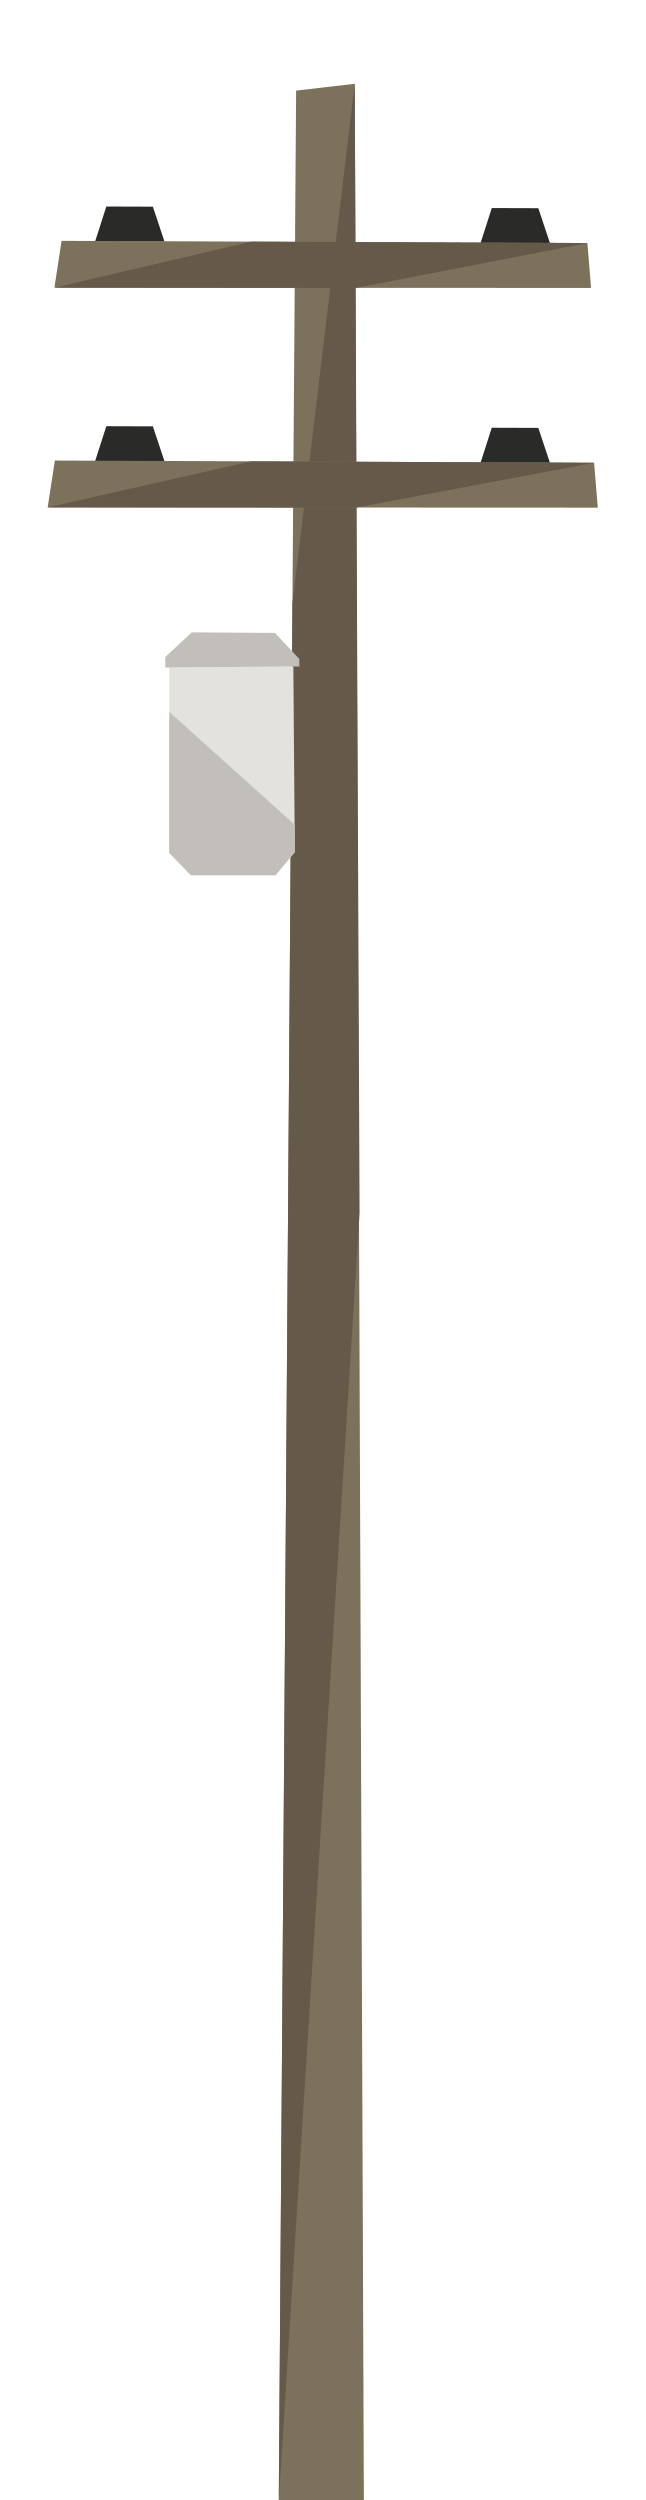
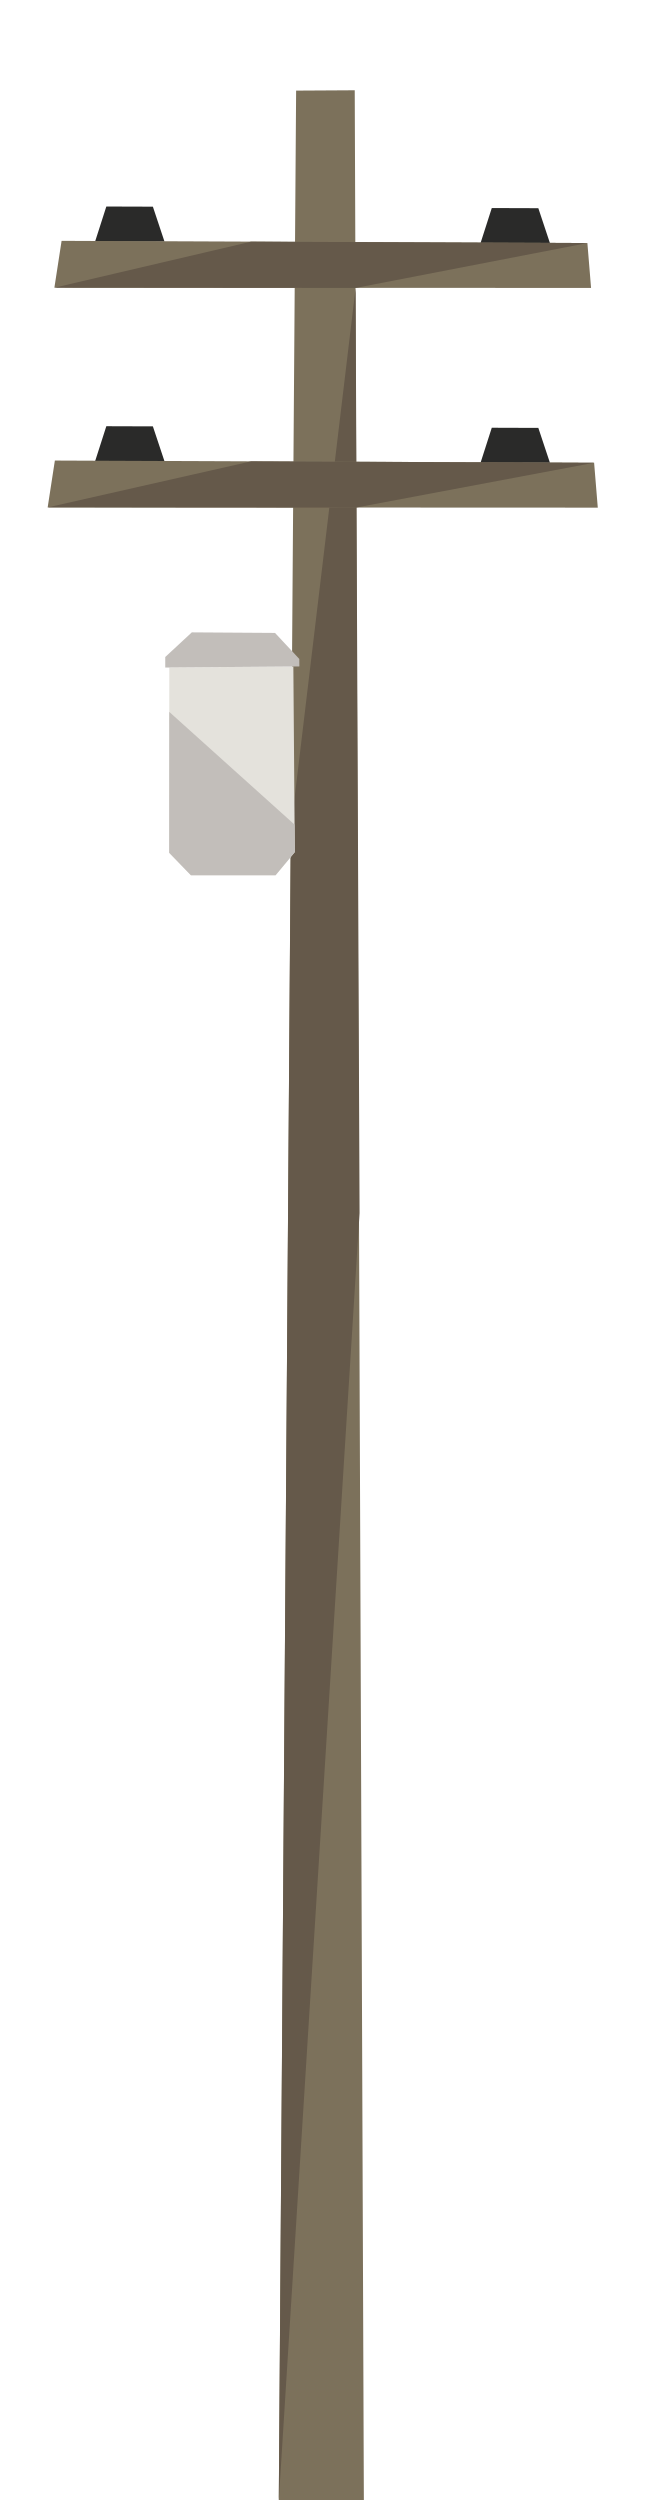
<svg xmlns="http://www.w3.org/2000/svg" width="100%" height="100%" viewBox="0 0 192 744" version="1.1" xml:space="preserve" style="fill-rule:evenodd;clip-rule:evenodd;stroke-linejoin:round;stroke-miterlimit:1.414;">
  <g id="utility-pole-left" transform="matrix(1,0,0,1,-1141.55,-119.5)">
    <g>
      <g transform="matrix(0.921932,0,0,0.921932,1226.98,299.194)">
-         <path d="M2.924,-165.661L-2.674,612.091L24.789,612.091L21.845,-167.87L2.924,-165.661Z" style="fill:rgb(124,113,91);fill-rule:nonzero;" />
+         <path d="M2.924,-165.661L-2.674,612.091L24.789,612.091L21.845,-165.774L2.924,-165.661Z" style="fill:rgb(124,113,91);fill-rule:nonzero;" />
      </g>
      <g transform="matrix(0,0.921932,0.921932,0,1441.98,493.744)">
-         <path d="M-211.286,-231.463L401.066,-235.87L-14.34,-209.801L-378.895,-211.351L-211.286,-231.463Z" style="fill:rgb(101,89,74);fill-rule:nonzero;" />
+         <path d="M-138.249,-231.988L401.066,-235.87L-14.34,-209.801L-312.986,-211.083L-138.249,-231.988Z" style="fill:rgb(101,89,74);fill-rule:nonzero;" />
      </g>
    </g>
    <g>
      <g transform="matrix(-1.1063,-1.35483e-16,1.35483e-16,-1.1063,1410.07,226.44)">
        <path d="M201.594,41.07L198.467,31.668L217.158,31.632L214.115,41.111L201.594,41.07Z" style="fill:rgb(42,42,41);fill-rule:nonzero;" />
      </g>
      <g transform="matrix(-1.1063,-1.35483e-16,1.35483e-16,-1.1063,1524.78,226.895)">
        <path d="M201.594,41.07L198.467,31.668L217.158,31.632L214.115,41.111L201.594,41.07Z" style="fill:rgb(42,42,41);fill-rule:nonzero;" />
      </g>
      <g transform="matrix(0.921932,0,0,0.921932,1158.73,209.422)">
        <path d="M1.247,-19.792L-1.08,-4.669L172.161,-4.587L170.974,-19.075L1.247,-19.792Z" style="fill:rgb(124,113,91);fill-rule:nonzero;" />
      </g>
      <g transform="matrix(0.921932,0,0,0.921932,1216.26,209.422)">
        <path d="M0.021,-19.535L108.567,-19.075L33.741,-4.587L-63.487,-4.669" style="fill:rgb(101,89,74);fill-rule:nonzero;" />
      </g>
    </g>
    <g>
      <g transform="matrix(-1.1063,-1.35483e-16,1.35483e-16,-1.1063,1410.07,291.823)">
        <path d="M201.594,41.07L198.467,31.668L217.158,31.632L214.115,41.111L201.594,41.07Z" style="fill:rgb(42,42,41);fill-rule:nonzero;" />
      </g>
      <g transform="matrix(-1.1063,-1.35483e-16,1.35483e-16,-1.1063,1524.78,292.278)">
        <path d="M201.594,41.07L198.467,31.668L217.158,31.632L214.115,41.111L201.594,41.07Z" style="fill:rgb(42,42,41);fill-rule:nonzero;" />
      </g>
      <g transform="matrix(0.921932,0,0,0.921932,1158.73,274.805)">
        <path d="M-0.923,-19.792L-3.249,-4.669L174.33,-4.587L173.143,-19.075L-0.923,-19.792Z" style="fill:rgb(124,113,91);fill-rule:nonzero;" />
      </g>
      <g transform="matrix(0.921932,0,0,0.921932,1216.26,274.805)">
        <path d="M0.021,-19.535L110.736,-19.075L33.741,-4.587L-65.656,-4.669" style="fill:rgb(101,89,74);fill-rule:nonzero;" />
      </g>
    </g>
    <g transform="matrix(1,0,0,1,-53.8931,0)">
      <g transform="matrix(0.885801,0,0,0.885801,1108.35,155.515)">
        <path d="M155.16,245.851L155.197,183.615L196.877,183.257L197.365,245.617L190.892,253.404L162.47,253.404L155.16,245.851Z" style="fill:rgb(228,226,220);" />
      </g>
      <g transform="matrix(0.885801,0,0,0.885801,1108.35,155.515)">
        <path d="M162.762,171.792L153.84,180.07L153.84,183.615L198.902,183.24L198.875,180.724L190.717,171.983L162.762,171.792Z" style="fill:rgb(194,190,186);" />
      </g>
      <g transform="matrix(1,0,0,1,1138.78,119.25)">
        <path d="M107.034,212.11L144.314,245.647L144.395,253.832L138.661,260.73L113.484,260.73L107.009,254.039L107.034,212.11Z" style="fill:rgb(194,190,186);" />
      </g>
    </g>
  </g>
</svg>
